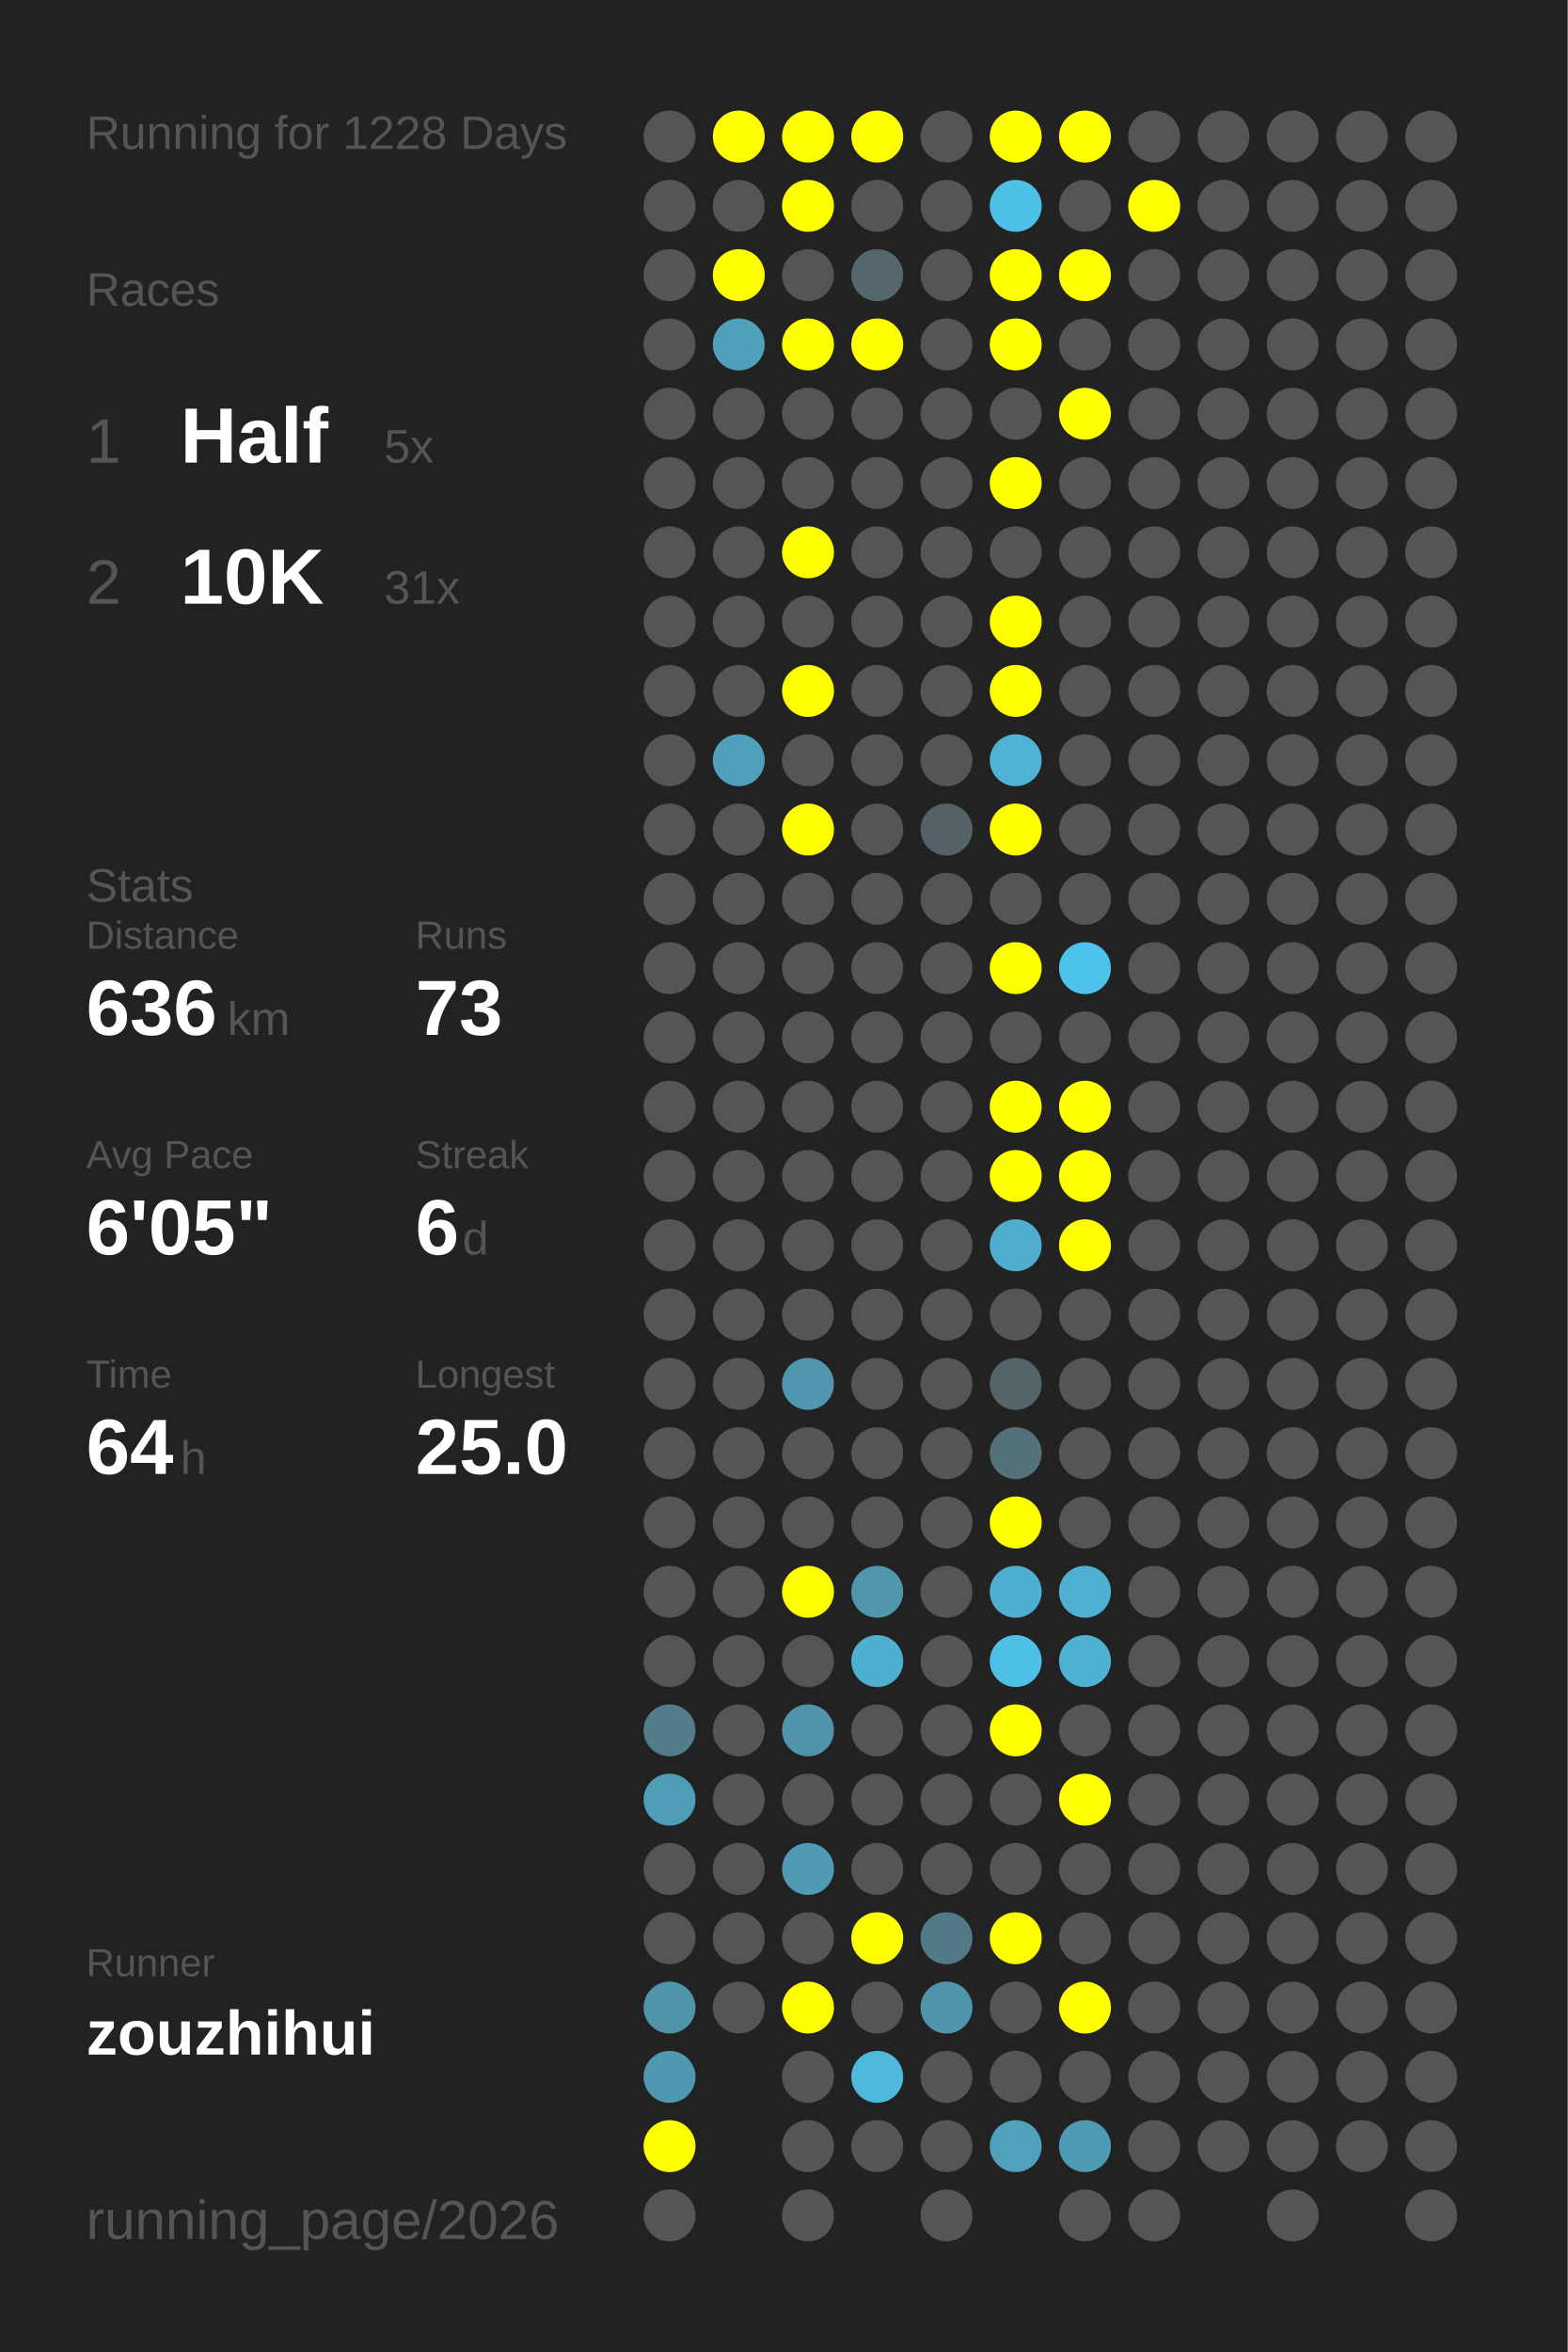
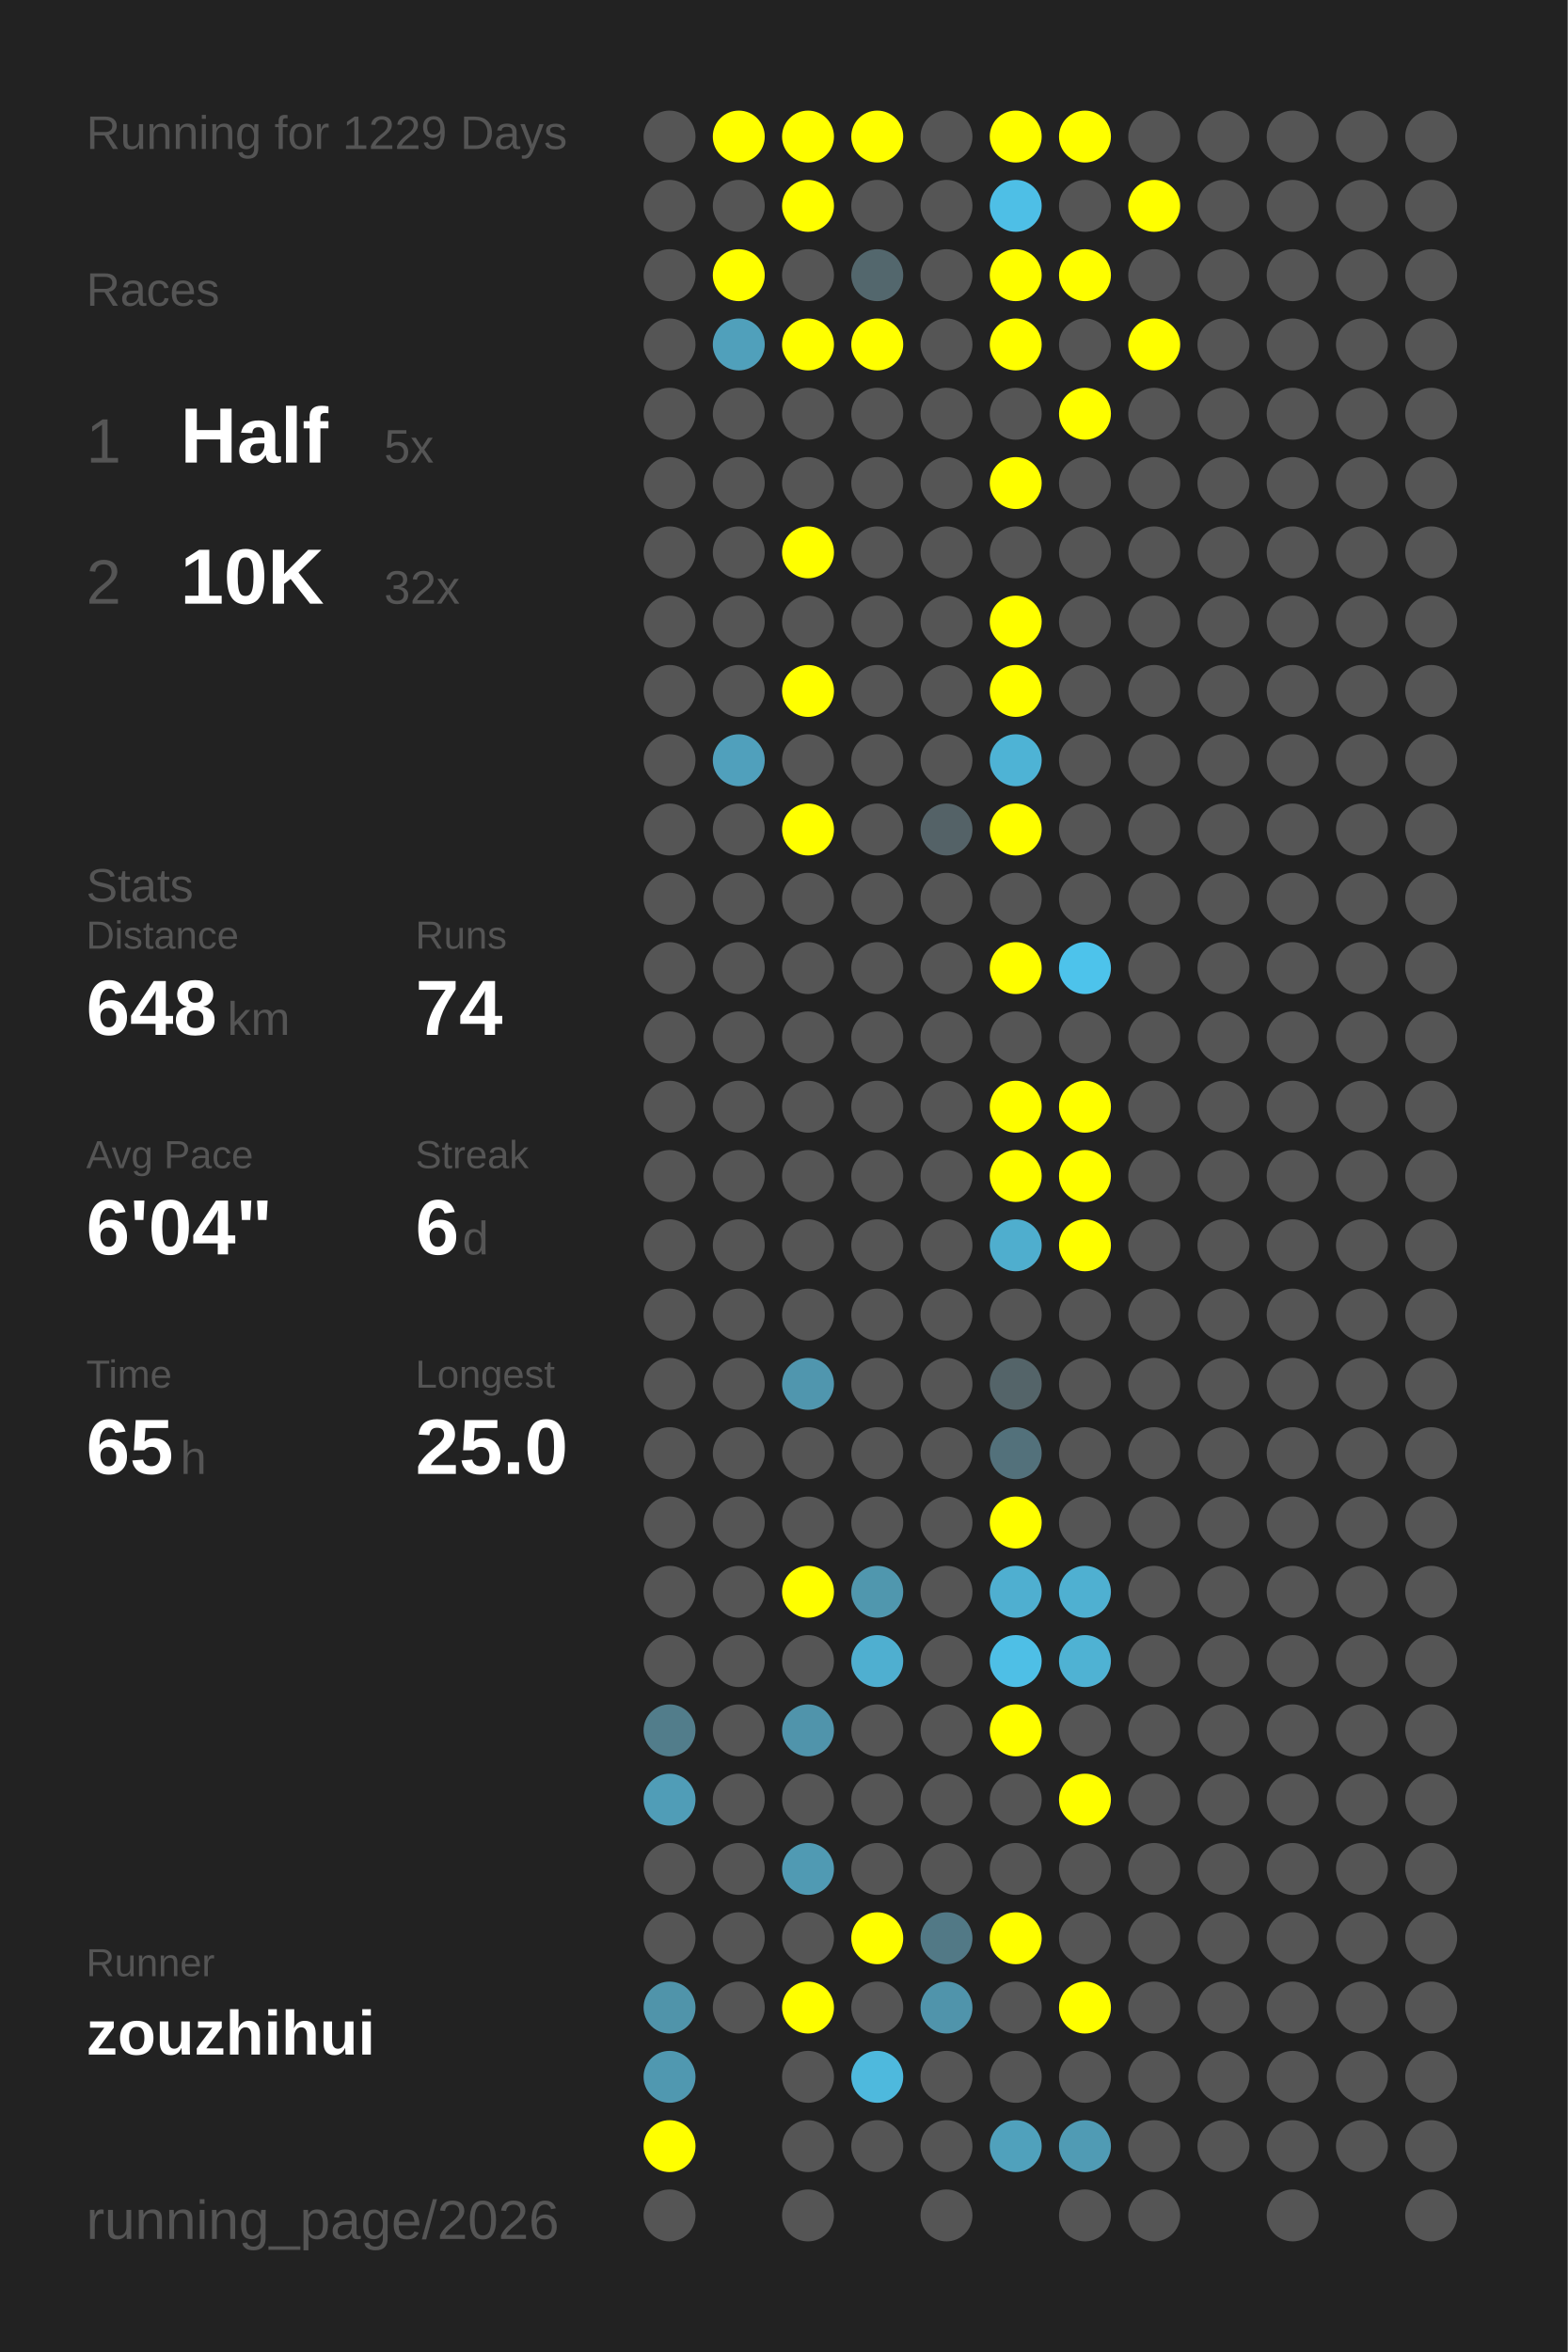
<svg xmlns="http://www.w3.org/2000/svg" baseProfile="full" height="300mm" version="1.1" viewBox="0,0,200,300" width="200mm">
  <defs />
  <rect fill="#222222" height="300" width="200" x="0" y="0" />
-   <text fill="#555555" style="font-size:6px; font-family:Arial;" x="11" y="19">Running for 1228 Days</text>
+   <text fill="#555555" style="font-size:6px; font-family:Arial;" x="11" y="19">Running for 1229 Days</text>
  <text fill="#555555" style="font-size:6px; font-family:Arial;" x="11" y="39">Races</text>
  <text fill="#555555" style="font-size:8px; font-family:Arial;" x="11" y="59">1</text>
  <text fill="#FFFFFF" style="font-size:10px; font-family:Arial; font-weight:bold;" x="23" y="59">Half</text>
  <text fill="#555555" style="font-size:6px; font-family:Arial;" x="49" y="59">5x</text>
  <text fill="#555555" style="font-size:8px; font-family:Arial;" x="11" y="77">2</text>
  <text fill="#FFFFFF" style="font-size:10px; font-family:Arial; font-weight:bold;" x="23" y="77">10K</text>
-   <text fill="#555555" style="font-size:6px; font-family:Arial;" x="49" y="77">31x</text>
+   <text fill="#555555" style="font-size:6px; font-family:Arial;" x="49" y="77">32x</text>
  <text fill="#555555" style="font-size:6px; font-family:Arial;" x="11" y="115">Stats</text>
  <text fill="#555555" style="font-size:5px; font-family:Arial;" x="11" y="121">Distance</text>
-   <text fill="#FFFFFF" style="font-size:10px; font-family:Arial; font-weight:bold;" x="11" y="132">636</text>
+   <text fill="#FFFFFF" style="font-size:10px; font-family:Arial; font-weight:bold;" x="11" y="132">648</text>
  <text fill="#555555" style="font-size:6px; font-family:Arial;" x="29" y="132">km</text>
  <text fill="#555555" style="font-size:5px; font-family:Arial;" x="53" y="121">Runs</text>
-   <text fill="#FFFFFF" style="font-size:10px; font-family:Arial; font-weight:bold;" x="53" y="132">73</text>
+   <text fill="#FFFFFF" style="font-size:10px; font-family:Arial; font-weight:bold;" x="53" y="132">74</text>
  <text fill="#555555" style="font-size:5px; font-family:Arial;" x="11" y="149">Avg Pace</text>
-   <text fill="#FFFFFF" style="font-size:10px; font-family:Arial; font-weight:bold;" x="11" y="160">6'05"</text>
+   <text fill="#FFFFFF" style="font-size:10px; font-family:Arial; font-weight:bold;" x="11" y="160">6'04"</text>
  <text fill="#555555" style="font-size:5px; font-family:Arial;" x="53" y="149">Streak</text>
  <text fill="#FFFFFF" style="font-size:10px; font-family:Arial; font-weight:bold;" x="53" y="160">6</text>
  <text fill="#555555" style="font-size:6px; font-family:Arial;" x="59" y="160">d</text>
  <text fill="#555555" style="font-size:5px; font-family:Arial;" x="11" y="177">Time</text>
-   <text fill="#FFFFFF" style="font-size:10px; font-family:Arial; font-weight:bold;" x="11" y="188">64</text>
+   <text fill="#FFFFFF" style="font-size:10px; font-family:Arial; font-weight:bold;" x="11" y="188">65</text>
  <text fill="#555555" style="font-size:6px; font-family:Arial;" x="23" y="188">h</text>
  <text fill="#555555" style="font-size:5px; font-family:Arial;" x="53" y="177">Longest</text>
  <text fill="#FFFFFF" style="font-size:10px; font-family:Arial; font-weight:bold;" x="53" y="188">25.0</text>
  <text fill="#555555" style="font-size:5px; font-family:Arial;" x="11" y="252.065">Runner</text>
  <text fill="#FFFFFF" style="font-size:8px; font-family:Arial; font-weight:bold;" x="11" y="262.065">zouzhihui</text>
  <text fill="#555555" style="font-size:7px; font-family:Arial;" x="11" y="285.581">running_page/2026</text>
  <circle cx="85.417" cy="17.419" fill="#555555" r="3.312" />
  <circle cx="85.417" cy="26.258" fill="#555555" r="3.312" />
  <circle cx="85.417" cy="35.097" fill="#555555" r="3.312" />
  <circle cx="85.417" cy="43.935" fill="#555555" r="3.312" />
  <circle cx="85.417" cy="52.774" fill="#555555" r="3.312" />
  <circle cx="85.417" cy="61.613" fill="#555555" r="3.312" />
  <circle cx="85.417" cy="70.452" fill="#555555" r="3.312" />
  <circle cx="85.417" cy="79.29" fill="#555555" r="3.312" />
  <circle cx="85.417" cy="88.129" fill="#555555" r="3.312" />
  <circle cx="85.417" cy="96.968" fill="#555555" r="3.312" />
  <circle cx="85.417" cy="105.806" fill="#555555" r="3.312" />
  <circle cx="85.417" cy="114.645" fill="#555555" r="3.312" />
  <circle cx="85.417" cy="123.484" fill="#555555" r="3.312" />
  <circle cx="85.417" cy="132.323" fill="#555555" r="3.312" />
  <circle cx="85.417" cy="141.161" fill="#555555" r="3.312" />
  <circle cx="85.417" cy="150" fill="#555555" r="3.312" />
  <circle cx="85.417" cy="158.839" fill="#555555" r="3.312" />
  <circle cx="85.417" cy="167.677" fill="#555555" r="3.312" />
  <circle cx="85.417" cy="176.516" fill="#555555" r="3.312" />
  <circle cx="85.417" cy="185.355" fill="#555555" r="3.312" />
  <circle cx="85.417" cy="194.194" fill="#555555" r="3.312" />
  <circle cx="85.417" cy="203.032" fill="#555555" r="3.312" />
  <circle cx="85.417" cy="211.871" fill="#555555" r="3.312" />
  <circle cx="85.417" cy="220.71" fill="#527d8b" r="3.312" />
  <circle cx="85.417" cy="229.548" fill="#509db7" r="3.312" />
  <circle cx="85.417" cy="238.387" fill="#555555" r="3.312" />
  <circle cx="85.417" cy="247.226" fill="#555555" r="3.312" />
  <circle cx="85.417" cy="256.065" fill="#5094aa" r="3.312" />
  <circle cx="85.417" cy="264.903" fill="#5098b0" r="3.312" />
  <circle cx="85.417" cy="273.742" fill="#FFFF00" r="3.312" />
  <circle cx="85.417" cy="282.581" fill="#555555" r="3.312" />
  <circle cx="94.25" cy="17.419" fill="#FFFF00" r="3.312" />
  <circle cx="94.25" cy="26.258" fill="#555555" r="3.312" />
  <circle cx="94.25" cy="35.097" fill="#FFFF00" r="3.312" />
  <circle cx="94.25" cy="43.935" fill="#50a0bb" r="3.312" />
  <circle cx="94.25" cy="52.774" fill="#555555" r="3.312" />
  <circle cx="94.25" cy="61.613" fill="#555555" r="3.312" />
  <circle cx="94.25" cy="70.452" fill="#555555" r="3.312" />
  <circle cx="94.25" cy="79.29" fill="#555555" r="3.312" />
  <circle cx="94.25" cy="88.129" fill="#555555" r="3.312" />
  <circle cx="94.25" cy="96.968" fill="#50a0bc" r="3.312" />
  <circle cx="94.25" cy="105.806" fill="#555555" r="3.312" />
  <circle cx="94.25" cy="114.645" fill="#555555" r="3.312" />
  <circle cx="94.25" cy="123.484" fill="#555555" r="3.312" />
  <circle cx="94.25" cy="132.323" fill="#555555" r="3.312" />
  <circle cx="94.25" cy="141.161" fill="#555555" r="3.312" />
  <circle cx="94.25" cy="150" fill="#555555" r="3.312" />
  <circle cx="94.25" cy="158.839" fill="#555555" r="3.312" />
  <circle cx="94.25" cy="167.677" fill="#555555" r="3.312" />
  <circle cx="94.25" cy="176.516" fill="#555555" r="3.312" />
  <circle cx="94.25" cy="185.355" fill="#555555" r="3.312" />
  <circle cx="94.25" cy="194.194" fill="#555555" r="3.312" />
  <circle cx="94.25" cy="203.032" fill="#555555" r="3.312" />
  <circle cx="94.25" cy="211.871" fill="#555555" r="3.312" />
  <circle cx="94.25" cy="220.71" fill="#555555" r="3.312" />
  <circle cx="94.25" cy="229.548" fill="#555555" r="3.312" />
  <circle cx="94.25" cy="238.387" fill="#555555" r="3.312" />
  <circle cx="94.25" cy="247.226" fill="#555555" r="3.312" />
  <circle cx="94.25" cy="256.065" fill="#555555" r="3.312" />
  <circle cx="103.083" cy="17.419" fill="#FFFF00" r="3.312" />
  <circle cx="103.083" cy="26.258" fill="#FFFF00" r="3.312" />
  <circle cx="103.083" cy="35.097" fill="#555555" r="3.312" />
  <circle cx="103.083" cy="43.935" fill="#FFFF00" r="3.312" />
  <circle cx="103.083" cy="52.774" fill="#555555" r="3.312" />
  <circle cx="103.083" cy="61.613" fill="#555555" r="3.312" />
  <circle cx="103.083" cy="70.452" fill="#FFFF00" r="3.312" />
  <circle cx="103.083" cy="79.29" fill="#555555" r="3.312" />
  <circle cx="103.083" cy="88.129" fill="#FFFF00" r="3.312" />
  <circle cx="103.083" cy="96.968" fill="#555555" r="3.312" />
  <circle cx="103.083" cy="105.806" fill="#FFFF00" r="3.312" />
  <circle cx="103.083" cy="114.645" fill="#555555" r="3.312" />
  <circle cx="103.083" cy="123.484" fill="#555555" r="3.312" />
  <circle cx="103.083" cy="132.323" fill="#555555" r="3.312" />
  <circle cx="103.083" cy="141.161" fill="#555555" r="3.312" />
  <circle cx="103.083" cy="150" fill="#555555" r="3.312" />
  <circle cx="103.083" cy="158.839" fill="#555555" r="3.312" />
  <circle cx="103.083" cy="167.677" fill="#555555" r="3.312" />
  <circle cx="103.083" cy="176.516" fill="#5096ae" r="3.312" />
  <circle cx="103.083" cy="185.355" fill="#555555" r="3.312" />
  <circle cx="103.083" cy="194.194" fill="#555555" r="3.312" />
  <circle cx="103.083" cy="203.032" fill="#FFFF00" r="3.312" />
  <circle cx="103.083" cy="211.871" fill="#555555" r="3.312" />
  <circle cx="103.083" cy="220.71" fill="#5094ab" r="3.312" />
  <circle cx="103.083" cy="229.548" fill="#555555" r="3.312" />
  <circle cx="103.083" cy="238.387" fill="#509ab3" r="3.312" />
  <circle cx="103.083" cy="247.226" fill="#555555" r="3.312" />
  <circle cx="103.083" cy="256.065" fill="#FFFF00" r="3.312" />
  <circle cx="103.083" cy="264.903" fill="#555555" r="3.312" />
  <circle cx="103.083" cy="273.742" fill="#555555" r="3.312" />
  <circle cx="103.083" cy="282.581" fill="#555555" r="3.312" />
  <circle cx="111.917" cy="17.419" fill="#FFFF00" r="3.312" />
  <circle cx="111.917" cy="26.258" fill="#555555" r="3.312" />
  <circle cx="111.917" cy="35.097" fill="#53676d" r="3.312" />
  <circle cx="111.917" cy="43.935" fill="#FFFF00" r="3.312" />
  <circle cx="111.917" cy="52.774" fill="#555555" r="3.312" />
  <circle cx="111.917" cy="61.613" fill="#555555" r="3.312" />
  <circle cx="111.917" cy="70.452" fill="#555555" r="3.312" />
  <circle cx="111.917" cy="79.29" fill="#555555" r="3.312" />
  <circle cx="111.917" cy="88.129" fill="#555555" r="3.312" />
  <circle cx="111.917" cy="96.968" fill="#555555" r="3.312" />
  <circle cx="111.917" cy="105.806" fill="#555555" r="3.312" />
  <circle cx="111.917" cy="114.645" fill="#555555" r="3.312" />
  <circle cx="111.917" cy="123.484" fill="#555555" r="3.312" />
  <circle cx="111.917" cy="132.323" fill="#555555" r="3.312" />
  <circle cx="111.917" cy="141.161" fill="#555555" r="3.312" />
  <circle cx="111.917" cy="150" fill="#555555" r="3.312" />
  <circle cx="111.917" cy="158.839" fill="#555555" r="3.312" />
  <circle cx="111.917" cy="167.677" fill="#555555" r="3.312" />
  <circle cx="111.917" cy="176.516" fill="#555555" r="3.312" />
  <circle cx="111.917" cy="185.355" fill="#555555" r="3.312" />
  <circle cx="111.917" cy="194.194" fill="#555555" r="3.312" />
  <circle cx="111.917" cy="203.032" fill="#5097ae" r="3.312" />
  <circle cx="111.917" cy="211.871" fill="#4fafd0" r="3.312" />
  <circle cx="111.917" cy="220.71" fill="#555555" r="3.312" />
  <circle cx="111.917" cy="229.548" fill="#555555" r="3.312" />
  <circle cx="111.917" cy="238.387" fill="#555555" r="3.312" />
  <circle cx="111.917" cy="247.226" fill="#FFFF00" r="3.312" />
  <circle cx="111.917" cy="256.065" fill="#555555" r="3.312" />
  <circle cx="111.917" cy="264.903" fill="#4eb9dd" r="3.312" />
  <circle cx="111.917" cy="273.742" fill="#555555" r="3.312" />
  <circle cx="120.75" cy="17.419" fill="#555555" r="3.312" />
  <circle cx="120.75" cy="26.258" fill="#555555" r="3.312" />
  <circle cx="120.75" cy="35.097" fill="#555555" r="3.312" />
  <circle cx="120.75" cy="43.935" fill="#555555" r="3.312" />
  <circle cx="120.75" cy="52.774" fill="#555555" r="3.312" />
  <circle cx="120.75" cy="61.613" fill="#555555" r="3.312" />
  <circle cx="120.75" cy="70.452" fill="#555555" r="3.312" />
  <circle cx="120.75" cy="79.29" fill="#555555" r="3.312" />
  <circle cx="120.75" cy="88.129" fill="#555555" r="3.312" />
  <circle cx="120.75" cy="96.968" fill="#555555" r="3.312" />
  <circle cx="120.75" cy="105.806" fill="#546267" r="3.312" />
  <circle cx="120.75" cy="114.645" fill="#555555" r="3.312" />
  <circle cx="120.75" cy="123.484" fill="#555555" r="3.312" />
  <circle cx="120.75" cy="132.323" fill="#555555" r="3.312" />
  <circle cx="120.75" cy="141.161" fill="#555555" r="3.312" />
  <circle cx="120.75" cy="150" fill="#555555" r="3.312" />
  <circle cx="120.75" cy="158.839" fill="#555555" r="3.312" />
  <circle cx="120.75" cy="167.677" fill="#555555" r="3.312" />
  <circle cx="120.75" cy="176.516" fill="#555555" r="3.312" />
  <circle cx="120.75" cy="185.355" fill="#555555" r="3.312" />
  <circle cx="120.75" cy="194.194" fill="#555555" r="3.312" />
  <circle cx="120.75" cy="203.032" fill="#555555" r="3.312" />
  <circle cx="120.75" cy="211.871" fill="#555555" r="3.312" />
  <circle cx="120.75" cy="220.71" fill="#555555" r="3.312" />
  <circle cx="120.75" cy="229.548" fill="#555555" r="3.312" />
  <circle cx="120.75" cy="238.387" fill="#555555" r="3.312" />
  <circle cx="120.75" cy="247.226" fill="#527986" r="3.312" />
  <circle cx="120.75" cy="256.065" fill="#5094ab" r="3.312" />
  <circle cx="120.75" cy="264.903" fill="#555555" r="3.312" />
  <circle cx="120.75" cy="273.742" fill="#555555" r="3.312" />
  <circle cx="120.75" cy="282.581" fill="#555555" r="3.312" />
  <circle cx="129.583" cy="17.419" fill="#FFFF00" r="3.312" />
  <circle cx="129.583" cy="26.258" fill="#4ebfe6" r="3.312" />
  <circle cx="129.583" cy="35.097" fill="#FFFF00" r="3.312" />
  <circle cx="129.583" cy="43.935" fill="#FFFF00" r="3.312" />
  <circle cx="129.583" cy="52.774" fill="#555555" r="3.312" />
  <circle cx="129.583" cy="61.613" fill="#FFFF00" r="3.312" />
  <circle cx="129.583" cy="70.452" fill="#555555" r="3.312" />
  <circle cx="129.583" cy="79.29" fill="#FFFF00" r="3.312" />
  <circle cx="129.583" cy="88.129" fill="#FFFF00" r="3.312" />
  <circle cx="129.583" cy="96.968" fill="#4eb3d5" r="3.312" />
  <circle cx="129.583" cy="105.806" fill="#FFFF00" r="3.312" />
  <circle cx="129.583" cy="114.645" fill="#555555" r="3.312" />
  <circle cx="129.583" cy="123.484" fill="#FFFF00" r="3.312" />
  <circle cx="129.583" cy="132.323" fill="#555555" r="3.312" />
  <circle cx="129.583" cy="141.161" fill="#FFFF00" r="3.312" />
  <circle cx="129.583" cy="150" fill="#FFFF00" r="3.312" />
  <circle cx="129.583" cy="158.839" fill="#4faece" r="3.312" />
  <circle cx="129.583" cy="167.677" fill="#555555" r="3.312" />
  <circle cx="129.583" cy="176.516" fill="#546469" r="3.312" />
  <circle cx="129.583" cy="185.355" fill="#53717b" r="3.312" />
  <circle cx="129.583" cy="194.194" fill="#FFFF00" r="3.312" />
  <circle cx="129.583" cy="203.032" fill="#4fafd0" r="3.312" />
  <circle cx="129.583" cy="211.871" fill="#4ebfe6" r="3.312" />
  <circle cx="129.583" cy="220.71" fill="#FFFF00" r="3.312" />
  <circle cx="129.583" cy="229.548" fill="#555555" r="3.312" />
  <circle cx="129.583" cy="238.387" fill="#555555" r="3.312" />
  <circle cx="129.583" cy="247.226" fill="#FFFF00" r="3.312" />
  <circle cx="129.583" cy="256.065" fill="#555555" r="3.312" />
  <circle cx="129.583" cy="264.903" fill="#555555" r="3.312" />
  <circle cx="129.583" cy="273.742" fill="#50a1bc" r="3.312" />
  <circle cx="138.417" cy="17.419" fill="#FFFF00" r="3.312" />
  <circle cx="138.417" cy="26.258" fill="#555555" r="3.312" />
  <circle cx="138.417" cy="35.097" fill="#FFFF00" r="3.312" />
  <circle cx="138.417" cy="43.935" fill="#555555" r="3.312" />
  <circle cx="138.417" cy="52.774" fill="#FFFF00" r="3.312" />
  <circle cx="138.417" cy="61.613" fill="#555555" r="3.312" />
  <circle cx="138.417" cy="70.452" fill="#555555" r="3.312" />
  <circle cx="138.417" cy="79.29" fill="#555555" r="3.312" />
  <circle cx="138.417" cy="88.129" fill="#555555" r="3.312" />
  <circle cx="138.417" cy="96.968" fill="#555555" r="3.312" />
  <circle cx="138.417" cy="105.806" fill="#555555" r="3.312" />
  <circle cx="138.417" cy="114.645" fill="#555555" r="3.312" />
  <circle cx="138.417" cy="123.484" fill="#4dc3eb" r="3.312" />
  <circle cx="138.417" cy="132.323" fill="#555555" r="3.312" />
  <circle cx="138.417" cy="141.161" fill="#FFFF00" r="3.312" />
  <circle cx="138.417" cy="150" fill="#FFFF00" r="3.312" />
  <circle cx="138.417" cy="158.839" fill="#FFFF00" r="3.312" />
  <circle cx="138.417" cy="167.677" fill="#555555" r="3.312" />
  <circle cx="138.417" cy="176.516" fill="#555555" r="3.312" />
  <circle cx="138.417" cy="185.355" fill="#555555" r="3.312" />
  <circle cx="138.417" cy="194.194" fill="#555555" r="3.312" />
  <circle cx="138.417" cy="203.032" fill="#4fb0d1" r="3.312" />
  <circle cx="138.417" cy="211.871" fill="#4fb2d3" r="3.312" />
  <circle cx="138.417" cy="220.71" fill="#555555" r="3.312" />
  <circle cx="138.417" cy="229.548" fill="#FFFF00" r="3.312" />
  <circle cx="138.417" cy="238.387" fill="#555555" r="3.312" />
  <circle cx="138.417" cy="247.226" fill="#555555" r="3.312" />
  <circle cx="138.417" cy="256.065" fill="#FFFF00" r="3.312" />
  <circle cx="138.417" cy="264.903" fill="#555555" r="3.312" />
  <circle cx="138.417" cy="273.742" fill="#509bb4" r="3.312" />
  <circle cx="138.417" cy="282.581" fill="#555555" r="3.312" />
  <circle cx="147.25" cy="17.419" fill="#555555" r="3.312" />
  <circle cx="147.25" cy="26.258" fill="#FFFF00" r="3.312" />
  <circle cx="147.25" cy="35.097" fill="#555555" r="3.312" />
-   <circle cx="147.25" cy="43.935" fill="#555555" r="3.312" />
+   <circle cx="147.25" cy="43.935" fill="#FFFF00" r="3.312" />
  <circle cx="147.25" cy="52.774" fill="#555555" r="3.312" />
  <circle cx="147.25" cy="61.613" fill="#555555" r="3.312" />
  <circle cx="147.25" cy="70.452" fill="#555555" r="3.312" />
  <circle cx="147.25" cy="79.29" fill="#555555" r="3.312" />
  <circle cx="147.25" cy="88.129" fill="#555555" r="3.312" />
  <circle cx="147.25" cy="96.968" fill="#555555" r="3.312" />
  <circle cx="147.25" cy="105.806" fill="#555555" r="3.312" />
  <circle cx="147.25" cy="114.645" fill="#555555" r="3.312" />
  <circle cx="147.25" cy="123.484" fill="#555555" r="3.312" />
  <circle cx="147.25" cy="132.323" fill="#555555" r="3.312" />
  <circle cx="147.25" cy="141.161" fill="#555555" r="3.312" />
  <circle cx="147.25" cy="150" fill="#555555" r="3.312" />
  <circle cx="147.25" cy="158.839" fill="#555555" r="3.312" />
  <circle cx="147.25" cy="167.677" fill="#555555" r="3.312" />
  <circle cx="147.25" cy="176.516" fill="#555555" r="3.312" />
  <circle cx="147.25" cy="185.355" fill="#555555" r="3.312" />
  <circle cx="147.25" cy="194.194" fill="#555555" r="3.312" />
  <circle cx="147.25" cy="203.032" fill="#555555" r="3.312" />
  <circle cx="147.25" cy="211.871" fill="#555555" r="3.312" />
  <circle cx="147.25" cy="220.71" fill="#555555" r="3.312" />
  <circle cx="147.25" cy="229.548" fill="#555555" r="3.312" />
  <circle cx="147.25" cy="238.387" fill="#555555" r="3.312" />
  <circle cx="147.25" cy="247.226" fill="#555555" r="3.312" />
  <circle cx="147.25" cy="256.065" fill="#555555" r="3.312" />
  <circle cx="147.25" cy="264.903" fill="#555555" r="3.312" />
  <circle cx="147.25" cy="273.742" fill="#555555" r="3.312" />
  <circle cx="147.25" cy="282.581" fill="#555555" r="3.312" />
  <circle cx="156.083" cy="17.419" fill="#555555" r="3.312" />
  <circle cx="156.083" cy="26.258" fill="#555555" r="3.312" />
  <circle cx="156.083" cy="35.097" fill="#555555" r="3.312" />
  <circle cx="156.083" cy="43.935" fill="#555555" r="3.312" />
  <circle cx="156.083" cy="52.774" fill="#555555" r="3.312" />
  <circle cx="156.083" cy="61.613" fill="#555555" r="3.312" />
  <circle cx="156.083" cy="70.452" fill="#555555" r="3.312" />
  <circle cx="156.083" cy="79.29" fill="#555555" r="3.312" />
  <circle cx="156.083" cy="88.129" fill="#555555" r="3.312" />
  <circle cx="156.083" cy="96.968" fill="#555555" r="3.312" />
  <circle cx="156.083" cy="105.806" fill="#555555" r="3.312" />
  <circle cx="156.083" cy="114.645" fill="#555555" r="3.312" />
  <circle cx="156.083" cy="123.484" fill="#555555" r="3.312" />
  <circle cx="156.083" cy="132.323" fill="#555555" r="3.312" />
  <circle cx="156.083" cy="141.161" fill="#555555" r="3.312" />
  <circle cx="156.083" cy="150" fill="#555555" r="3.312" />
  <circle cx="156.083" cy="158.839" fill="#555555" r="3.312" />
  <circle cx="156.083" cy="167.677" fill="#555555" r="3.312" />
  <circle cx="156.083" cy="176.516" fill="#555555" r="3.312" />
  <circle cx="156.083" cy="185.355" fill="#555555" r="3.312" />
  <circle cx="156.083" cy="194.194" fill="#555555" r="3.312" />
  <circle cx="156.083" cy="203.032" fill="#555555" r="3.312" />
  <circle cx="156.083" cy="211.871" fill="#555555" r="3.312" />
  <circle cx="156.083" cy="220.71" fill="#555555" r="3.312" />
  <circle cx="156.083" cy="229.548" fill="#555555" r="3.312" />
  <circle cx="156.083" cy="238.387" fill="#555555" r="3.312" />
  <circle cx="156.083" cy="247.226" fill="#555555" r="3.312" />
  <circle cx="156.083" cy="256.065" fill="#555555" r="3.312" />
  <circle cx="156.083" cy="264.903" fill="#555555" r="3.312" />
  <circle cx="156.083" cy="273.742" fill="#555555" r="3.312" />
  <circle cx="164.917" cy="17.419" fill="#555555" r="3.312" />
  <circle cx="164.917" cy="26.258" fill="#555555" r="3.312" />
  <circle cx="164.917" cy="35.097" fill="#555555" r="3.312" />
  <circle cx="164.917" cy="43.935" fill="#555555" r="3.312" />
  <circle cx="164.917" cy="52.774" fill="#555555" r="3.312" />
  <circle cx="164.917" cy="61.613" fill="#555555" r="3.312" />
  <circle cx="164.917" cy="70.452" fill="#555555" r="3.312" />
  <circle cx="164.917" cy="79.29" fill="#555555" r="3.312" />
  <circle cx="164.917" cy="88.129" fill="#555555" r="3.312" />
  <circle cx="164.917" cy="96.968" fill="#555555" r="3.312" />
  <circle cx="164.917" cy="105.806" fill="#555555" r="3.312" />
  <circle cx="164.917" cy="114.645" fill="#555555" r="3.312" />
  <circle cx="164.917" cy="123.484" fill="#555555" r="3.312" />
  <circle cx="164.917" cy="132.323" fill="#555555" r="3.312" />
  <circle cx="164.917" cy="141.161" fill="#555555" r="3.312" />
  <circle cx="164.917" cy="150" fill="#555555" r="3.312" />
  <circle cx="164.917" cy="158.839" fill="#555555" r="3.312" />
  <circle cx="164.917" cy="167.677" fill="#555555" r="3.312" />
  <circle cx="164.917" cy="176.516" fill="#555555" r="3.312" />
  <circle cx="164.917" cy="185.355" fill="#555555" r="3.312" />
  <circle cx="164.917" cy="194.194" fill="#555555" r="3.312" />
  <circle cx="164.917" cy="203.032" fill="#555555" r="3.312" />
  <circle cx="164.917" cy="211.871" fill="#555555" r="3.312" />
  <circle cx="164.917" cy="220.71" fill="#555555" r="3.312" />
  <circle cx="164.917" cy="229.548" fill="#555555" r="3.312" />
  <circle cx="164.917" cy="238.387" fill="#555555" r="3.312" />
  <circle cx="164.917" cy="247.226" fill="#555555" r="3.312" />
  <circle cx="164.917" cy="256.065" fill="#555555" r="3.312" />
  <circle cx="164.917" cy="264.903" fill="#555555" r="3.312" />
  <circle cx="164.917" cy="273.742" fill="#555555" r="3.312" />
  <circle cx="164.917" cy="282.581" fill="#555555" r="3.312" />
  <circle cx="173.75" cy="17.419" fill="#555555" r="3.312" />
  <circle cx="173.75" cy="26.258" fill="#555555" r="3.312" />
  <circle cx="173.75" cy="35.097" fill="#555555" r="3.312" />
  <circle cx="173.75" cy="43.935" fill="#555555" r="3.312" />
  <circle cx="173.75" cy="52.774" fill="#555555" r="3.312" />
  <circle cx="173.75" cy="61.613" fill="#555555" r="3.312" />
  <circle cx="173.75" cy="70.452" fill="#555555" r="3.312" />
  <circle cx="173.75" cy="79.29" fill="#555555" r="3.312" />
  <circle cx="173.75" cy="88.129" fill="#555555" r="3.312" />
  <circle cx="173.75" cy="96.968" fill="#555555" r="3.312" />
  <circle cx="173.75" cy="105.806" fill="#555555" r="3.312" />
  <circle cx="173.75" cy="114.645" fill="#555555" r="3.312" />
  <circle cx="173.75" cy="123.484" fill="#555555" r="3.312" />
  <circle cx="173.75" cy="132.323" fill="#555555" r="3.312" />
  <circle cx="173.75" cy="141.161" fill="#555555" r="3.312" />
  <circle cx="173.75" cy="150" fill="#555555" r="3.312" />
  <circle cx="173.75" cy="158.839" fill="#555555" r="3.312" />
  <circle cx="173.75" cy="167.677" fill="#555555" r="3.312" />
  <circle cx="173.75" cy="176.516" fill="#555555" r="3.312" />
  <circle cx="173.75" cy="185.355" fill="#555555" r="3.312" />
  <circle cx="173.75" cy="194.194" fill="#555555" r="3.312" />
  <circle cx="173.75" cy="203.032" fill="#555555" r="3.312" />
  <circle cx="173.75" cy="211.871" fill="#555555" r="3.312" />
  <circle cx="173.75" cy="220.71" fill="#555555" r="3.312" />
  <circle cx="173.75" cy="229.548" fill="#555555" r="3.312" />
  <circle cx="173.75" cy="238.387" fill="#555555" r="3.312" />
  <circle cx="173.75" cy="247.226" fill="#555555" r="3.312" />
  <circle cx="173.75" cy="256.065" fill="#555555" r="3.312" />
  <circle cx="173.75" cy="264.903" fill="#555555" r="3.312" />
  <circle cx="173.75" cy="273.742" fill="#555555" r="3.312" />
  <circle cx="182.583" cy="17.419" fill="#555555" r="3.312" />
  <circle cx="182.583" cy="26.258" fill="#555555" r="3.312" />
  <circle cx="182.583" cy="35.097" fill="#555555" r="3.312" />
  <circle cx="182.583" cy="43.935" fill="#555555" r="3.312" />
  <circle cx="182.583" cy="52.774" fill="#555555" r="3.312" />
  <circle cx="182.583" cy="61.613" fill="#555555" r="3.312" />
  <circle cx="182.583" cy="70.452" fill="#555555" r="3.312" />
  <circle cx="182.583" cy="79.29" fill="#555555" r="3.312" />
  <circle cx="182.583" cy="88.129" fill="#555555" r="3.312" />
  <circle cx="182.583" cy="96.968" fill="#555555" r="3.312" />
  <circle cx="182.583" cy="105.806" fill="#555555" r="3.312" />
  <circle cx="182.583" cy="114.645" fill="#555555" r="3.312" />
  <circle cx="182.583" cy="123.484" fill="#555555" r="3.312" />
  <circle cx="182.583" cy="132.323" fill="#555555" r="3.312" />
  <circle cx="182.583" cy="141.161" fill="#555555" r="3.312" />
  <circle cx="182.583" cy="150" fill="#555555" r="3.312" />
  <circle cx="182.583" cy="158.839" fill="#555555" r="3.312" />
  <circle cx="182.583" cy="167.677" fill="#555555" r="3.312" />
  <circle cx="182.583" cy="176.516" fill="#555555" r="3.312" />
  <circle cx="182.583" cy="185.355" fill="#555555" r="3.312" />
  <circle cx="182.583" cy="194.194" fill="#555555" r="3.312" />
  <circle cx="182.583" cy="203.032" fill="#555555" r="3.312" />
  <circle cx="182.583" cy="211.871" fill="#555555" r="3.312" />
  <circle cx="182.583" cy="220.71" fill="#555555" r="3.312" />
  <circle cx="182.583" cy="229.548" fill="#555555" r="3.312" />
  <circle cx="182.583" cy="238.387" fill="#555555" r="3.312" />
  <circle cx="182.583" cy="247.226" fill="#555555" r="3.312" />
  <circle cx="182.583" cy="256.065" fill="#555555" r="3.312" />
  <circle cx="182.583" cy="264.903" fill="#555555" r="3.312" />
  <circle cx="182.583" cy="273.742" fill="#555555" r="3.312" />
  <circle cx="182.583" cy="282.581" fill="#555555" r="3.312" />
</svg>
